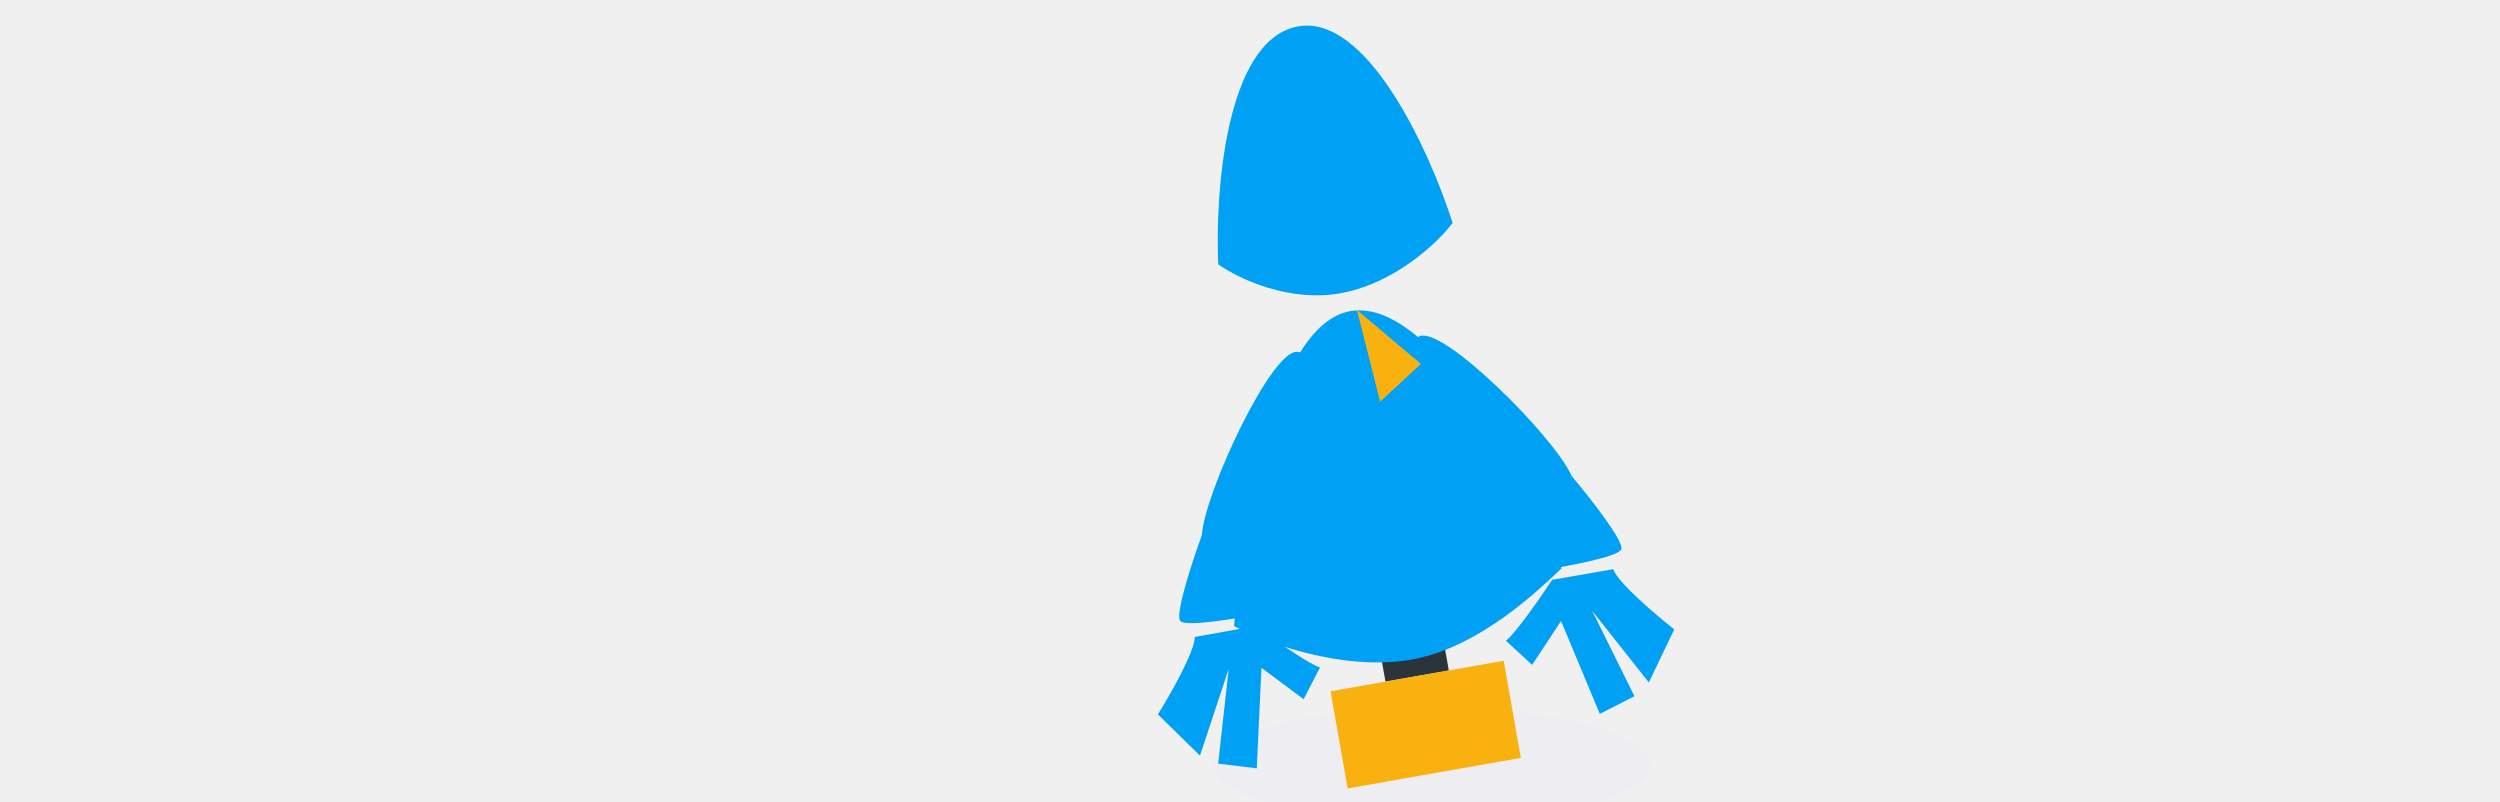
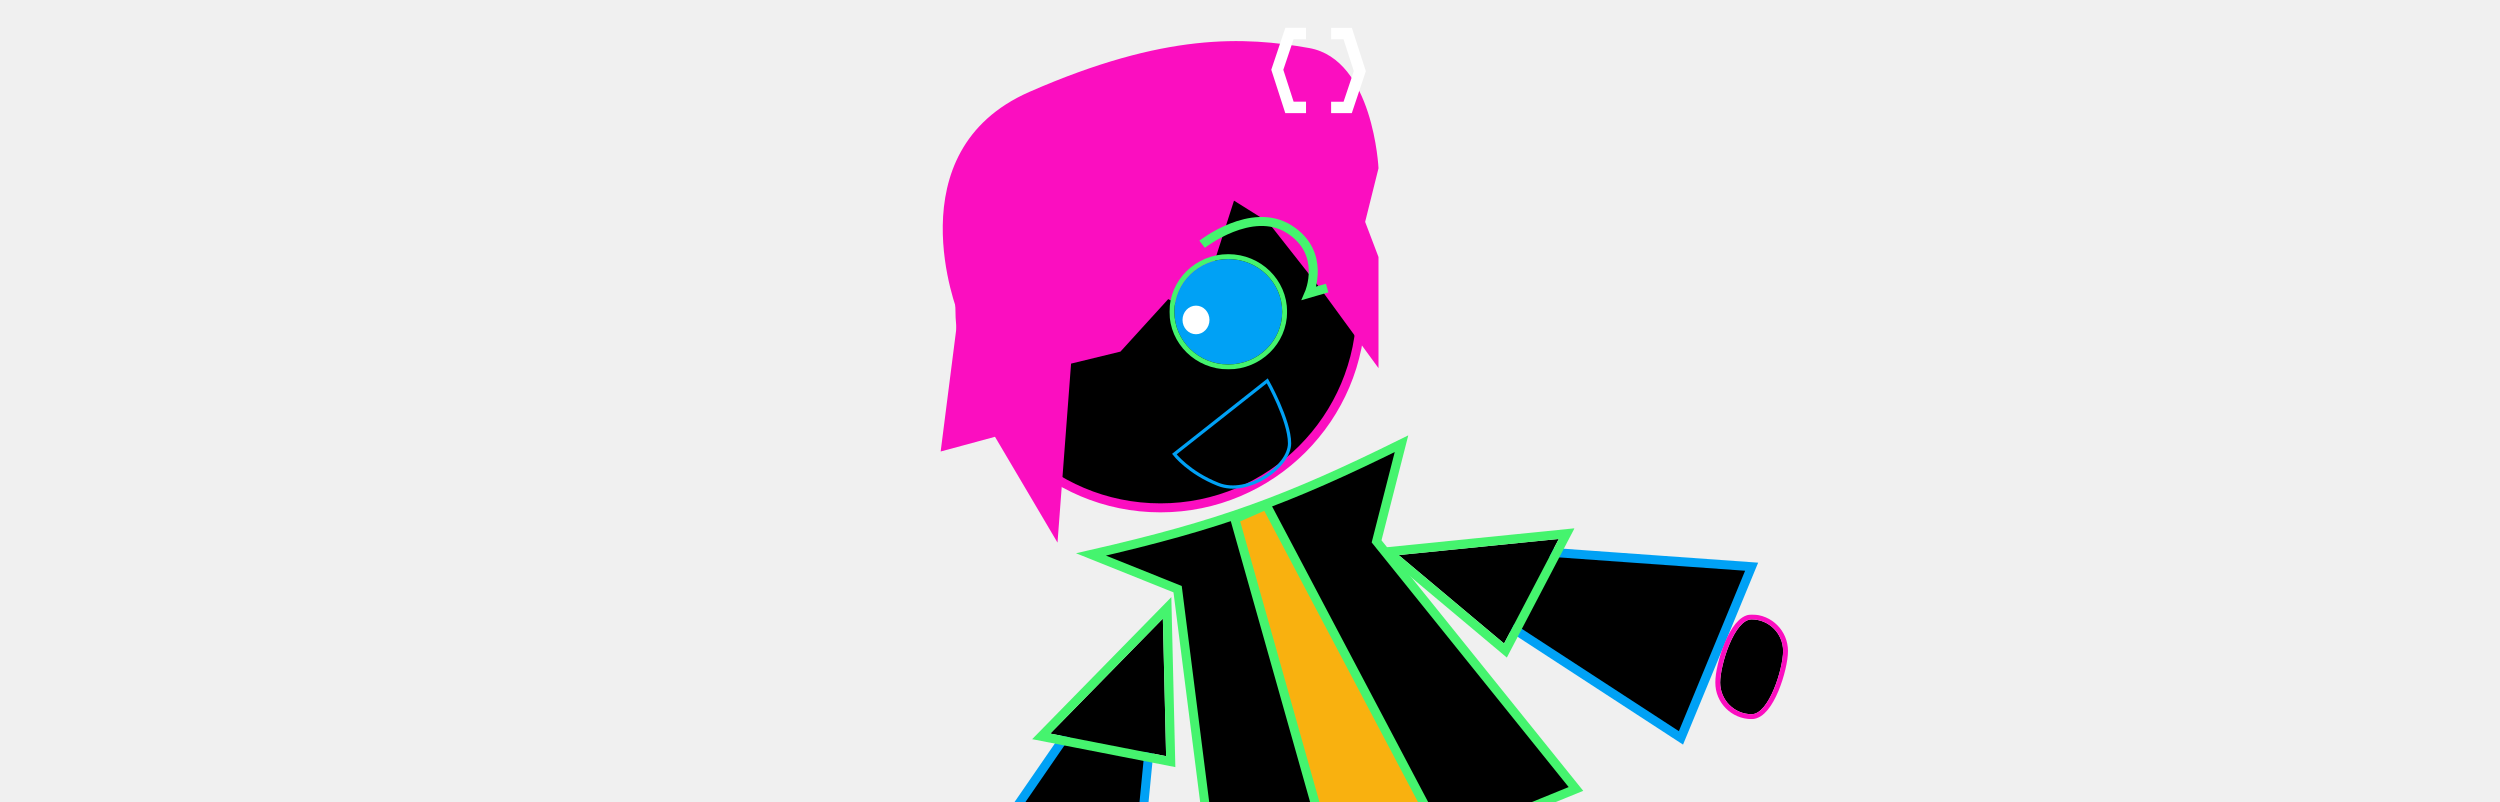
- <svg xmlns="http://www.w3.org/2000/svg" fill="none" viewBox="-404.4 14826.4 7864.7 2520.5" width="1167" height="374">
-   <ellipse cx="4100" cy="17232" rx="687" ry="180" fill="#E3E3FF" fill-opacity="0.14" />
-   <g transform="translate(4100 17260) rotate(-10) scale(0.76) translate(-1193.5 -3142)">
-     <rect x="1070.5" y="2582.83" width="266.271" height="150.887" fill="#2B3439" />
-     <path d="M950.64 1326.92C1135.03 1398 685.64 2118.74 635.91 2366.99C523.74 2370.28 295.04 2369.3 277.58 2339.06C260.12 2308.82 369.99 2103.97 427.1 2005.33C467.95 1835.13 850.59 1288.35 950.64 1326.92Z" fill="#00A1F5" />
-     <path d="M813.89 2629.09C770.27 2607.26 640.77 2476.69 581.47 2414.13L325.21 2414.59C315.81 2472.56 184.12 2631.63 119.45 2703.92L261.21 2902.08L440.68 2569.16L329.77 2947.77L483.57 2994.95L574.94 2588.44L724.33 2746.48L813.89 2629.09Z" fill="#00A1F5" />
-     <path d="M1454.13 1351.4C1269.74 1422.48 1719.13 2143.21 1768.87 2391.46C1881.03 2394.75 2109.73 2393.78 2127.19 2363.54C2144.65 2333.3 2034.79 2128.45 1977.67 2029.81C1936.82 1859.61 1554.18 1312.83 1454.13 1351.4Z" fill="#00A1F5" />
-     <path d="M1590.89 2653.56C1634.5 2631.73 1764.01 2501.16 1823.3 2438.61L2079.56 2439.06C2088.96 2497.03 2220.66 2656.11 2285.33 2728.4L2143.56 2926.56L1964.1 2593.64L2075 2972.24L1921.21 3019.42L1829.84 2612.92L1680.45 2770.95L1590.89 2653.56Z" fill="#00A1F5" />
-     <path d="M1193.72 1198.22C1520.54 1198.22 1796.65 1968.58 1869.31 2398.62C1781.74 2456.75 1484.74 2662.71 1193.72 2662.71C902.69 2662.71 605.7 2486.65 493.58 2398.62C590.78 1998.49 866.89 1198.22 1193.72 1198.22Z" fill="#00A1F5" />
-     <path d="M1177.62 0.15C1474.71 -11.03 1632.36 603.65 1674.05 912.38C1602.58 978.87 1403.24 1113.12 1177.62 1118.2C951.99 1123.29 757.76 983.11 688.84 912.38C727.98 612.96 880.52 11.33 1177.62 0.15Z" fill="#00A1F5" />
-     <path d="M1443.28 1464.11L1221.39 1198.22L1250.08 1588.75L1443.28 1464.11Z" fill="#F9B10F" />
-     <rect x="839.734" y="2733.72" width="727.808" height="408.282" fill="#F9B10F" />
-   </g>
+ <svg xmlns="http://www.w3.org/2000/svg" xmlns:xlink="http://www.w3.org/1999/xlink" fill="none" viewBox="-404.4 14826.4 7864.7 2520.5" width="1167" height="374">
+   <defs>
+     <path id="stroke7_2322_2785" d="M5205 16874.6C5205 16929.7 5160.69 17073.2 5106.04 17073.2C5051.38 17073.2 5007.07 17028.6 5007.07 16973.5C5007.07 16918.5 5051.38 16775 5106.04 16775C5160.69 16775 5205 16819.6 5205 16874.6Z" />
+     <path id="stroke4_2322_2785" d="M3629.27 15807.2C3629.27 15898.8 3553.31 15973 3459.61 15973C3365.91 15973 3289.96 15898.8 3289.96 15807.2C3289.96 15715.6 3365.91 15641.4 3459.61 15641.4C3553.31 15641.4 3629.27 15715.6 3629.27 15807.2Z" />
+   </defs>
+   <circle cx="3246.26" cy="15793" r="631.064" fill="black" stroke-width="28.276" stroke="#FB0EC0" />
+   <path d="M2554.79 16246.8L2610.06 15813.7C2610.06 15813.7 2405.86 15303.4 2833.65 15115.6C3261.44 14927.9 3511.52 14941.7 3713.88 14977.5C3916.24 15013.2 3932.22 15355.7 3932.22 15355.7L3890.17 15524.4L3932.22 15635L3932.22 15984.6L3750.08 15735.2L3584.28 15524.4L3477.61 15457.6L3363.22 15813.7L3270.68 15767.4L3120.43 15932.5L2965.05 15970.3L2922.37 16533.4L2725.73 16200.5L2554.79 16246.8Z" fill="#FB0EC0" />
+   <path d="M4004.57 16222.3C3645.62 16399.7 3433.08 16477.9 3027.77 16570.6L3300.24 16679.9L3437.76 17762.1L4553.37 17308.4L3926.16 16529.5L4004.57 16222.3Z" fill="black" stroke-width="28.276" stroke="#45F46E" />
+   <path d="M3377.36 15594.8C3377.36 15594.8 3532.87 15472.7 3651.12 15547.3C3769.36 15621.8 3714.09 15749 3714.09 15749L3770.65 15732.6" stroke-width="28.276" stroke="#45F46E" />
+   <use xlink:href="#stroke4_2322_2785" fill="#00A1F5" />
+   <mask id="stroke5_2322_2785" maskUnits="userSpaceOnUse" x="3273.96" y="15625.4" width="371" height="364" fill="black">
+     <rect fill="white" x="3273.96" y="15625.4" width="371" height="364" />
+     <use xlink:href="#stroke4_2322_2785" />
+   </mask>
+   <path d="M3629.27 15807.2C3629.27 15898.8 3553.31 15973 3459.61 15973C3365.91 15973 3289.96 15898.8 3289.96 15807.2C3289.96 15715.6 3365.91 15641.4 3459.61 15641.4C3553.31 15641.4 3629.27 15715.6 3629.27 15807.2Z" stroke-width="30.846" stroke="#45F46E" mask="url(#stroke5_2322_2785)" />
+   <path d="M3400.49 15832.9C3400.49 15857.7 3381.5 15877.9 3358.08 15877.9C3334.65 15877.9 3315.66 15857.7 3315.66 15832.9C3315.66 15808 3334.65 15787.9 3358.08 15787.9C3381.5 15787.9 3400.49 15808 3400.49 15832.9Z" fill="white" />
+   <path d="M3289.96 16255L3582.25 16024.4C3582.25 16024.4 3652.4 16148.1 3652.4 16221.1C3652.4 16294.1 3521.67 16387.2 3428.13 16350.2C3334.6 16313.2 3289.96 16255 3289.96 16255Z" stroke-width="10.282" stroke="#00A1F5" />
+   <path d="M4883.68 17147.7L4311.74 16775L4406.85 16559.1L5106.03 16609.2L4883.68 17147.7Z" fill="black" stroke-width="28.276" stroke="#00A1F5" />
+   <path d="M3995.7 16572.6L4327.17 16850.8L4499.39 16521.8L3995.7 16572.6Z" fill="black" />
+   <mask id="stroke6_2322_2785" maskUnits="userSpaceOnUse" x="3863.74" y="16277.9" width="685.675" height="633.969" fill="black">
+     <rect fill="white" x="3863.74" y="16277.9" width="685.675" height="633.969" />
+     <path d="M3995.7 16572.6L4327.17 16850.8L4499.39 16521.8L3995.7 16572.6Z" />
+   </mask>
+   <path d="M3995.7 16572.6L4327.17 16850.8L4499.39 16521.8L3995.7 16572.6Z" stroke-width="56.552" stroke="#45F46E" mask="url(#stroke6_2322_2785)" />
+   <path d="M3807.92 17619.4L3480.18 16458.8L3579.14 16415.1L4139.52 17476.7L3807.92 17619.4Z" fill="#F9B10F" stroke-width="28.276" stroke="#45F46E" />
+   <use xlink:href="#stroke7_2322_2785" fill="black" />
+   <mask id="stroke8_2322_2785" maskUnits="userSpaceOnUse" x="4991.07" y="16759" width="230" height="330" fill="black">
+     <rect fill="white" x="4991.07" y="16759" width="230" height="330" />
+     <use xlink:href="#stroke7_2322_2785" />
+   </mask>
+   <path d="M5205 16874.6C5205 16929.7 5160.69 17073.2 5106.04 17073.2C5051.38 17073.2 5007.07 17028.6 5007.07 16973.5C5007.07 16918.5 5051.38 16775 5106.04 16775C5160.69 16775 5205 16819.6 5205 16874.6Z" stroke-width="30.846" stroke="#FB0EC0" mask="url(#stroke8_2322_2785)" />
+   <path d="M3148.2 17825.2L3214.45 17145.8L2986.42 17085.2L2588.79 17662.4L3148.2 17825.2Z" fill="black" stroke-width="28.276" stroke="#00A1F5" />
+   <path d="M3253.8 16772.5L3264.01 17205.2L2899.5 17134.1L3253.8 16772.5Z" fill="black" />
+   <mask id="stroke9_2322_2785" maskUnits="userSpaceOnUse" x="2842.1" y="16621.5" width="594.765" height="659.293" fill="black">
+     <rect fill="white" x="2842.1" y="16621.5" width="594.765" height="659.293" />
+     <path d="M3253.8 16772.5L3264.01 17205.2L2899.5 17134.1L3253.8 16772.5Z" />
+   </mask>
+   <path d="M3253.8 16772.5L3264.01 17205.2L2899.5 17134.1L3253.8 16772.5Z" stroke-width="56.552" stroke="#45F46E" mask="url(#stroke9_2322_2785)" />
+   <path d="M3704.21 14931.9H3652.05L3613.84 15045.9L3652.05 15164.3H3704.21" stroke-width="35.987" stroke="white" />
+   <path d="M3783.1 15164.4H3835.26L3873.47 15050.3L3835.26 14932H3783.1" stroke-width="35.987" stroke="white" />
</svg>
